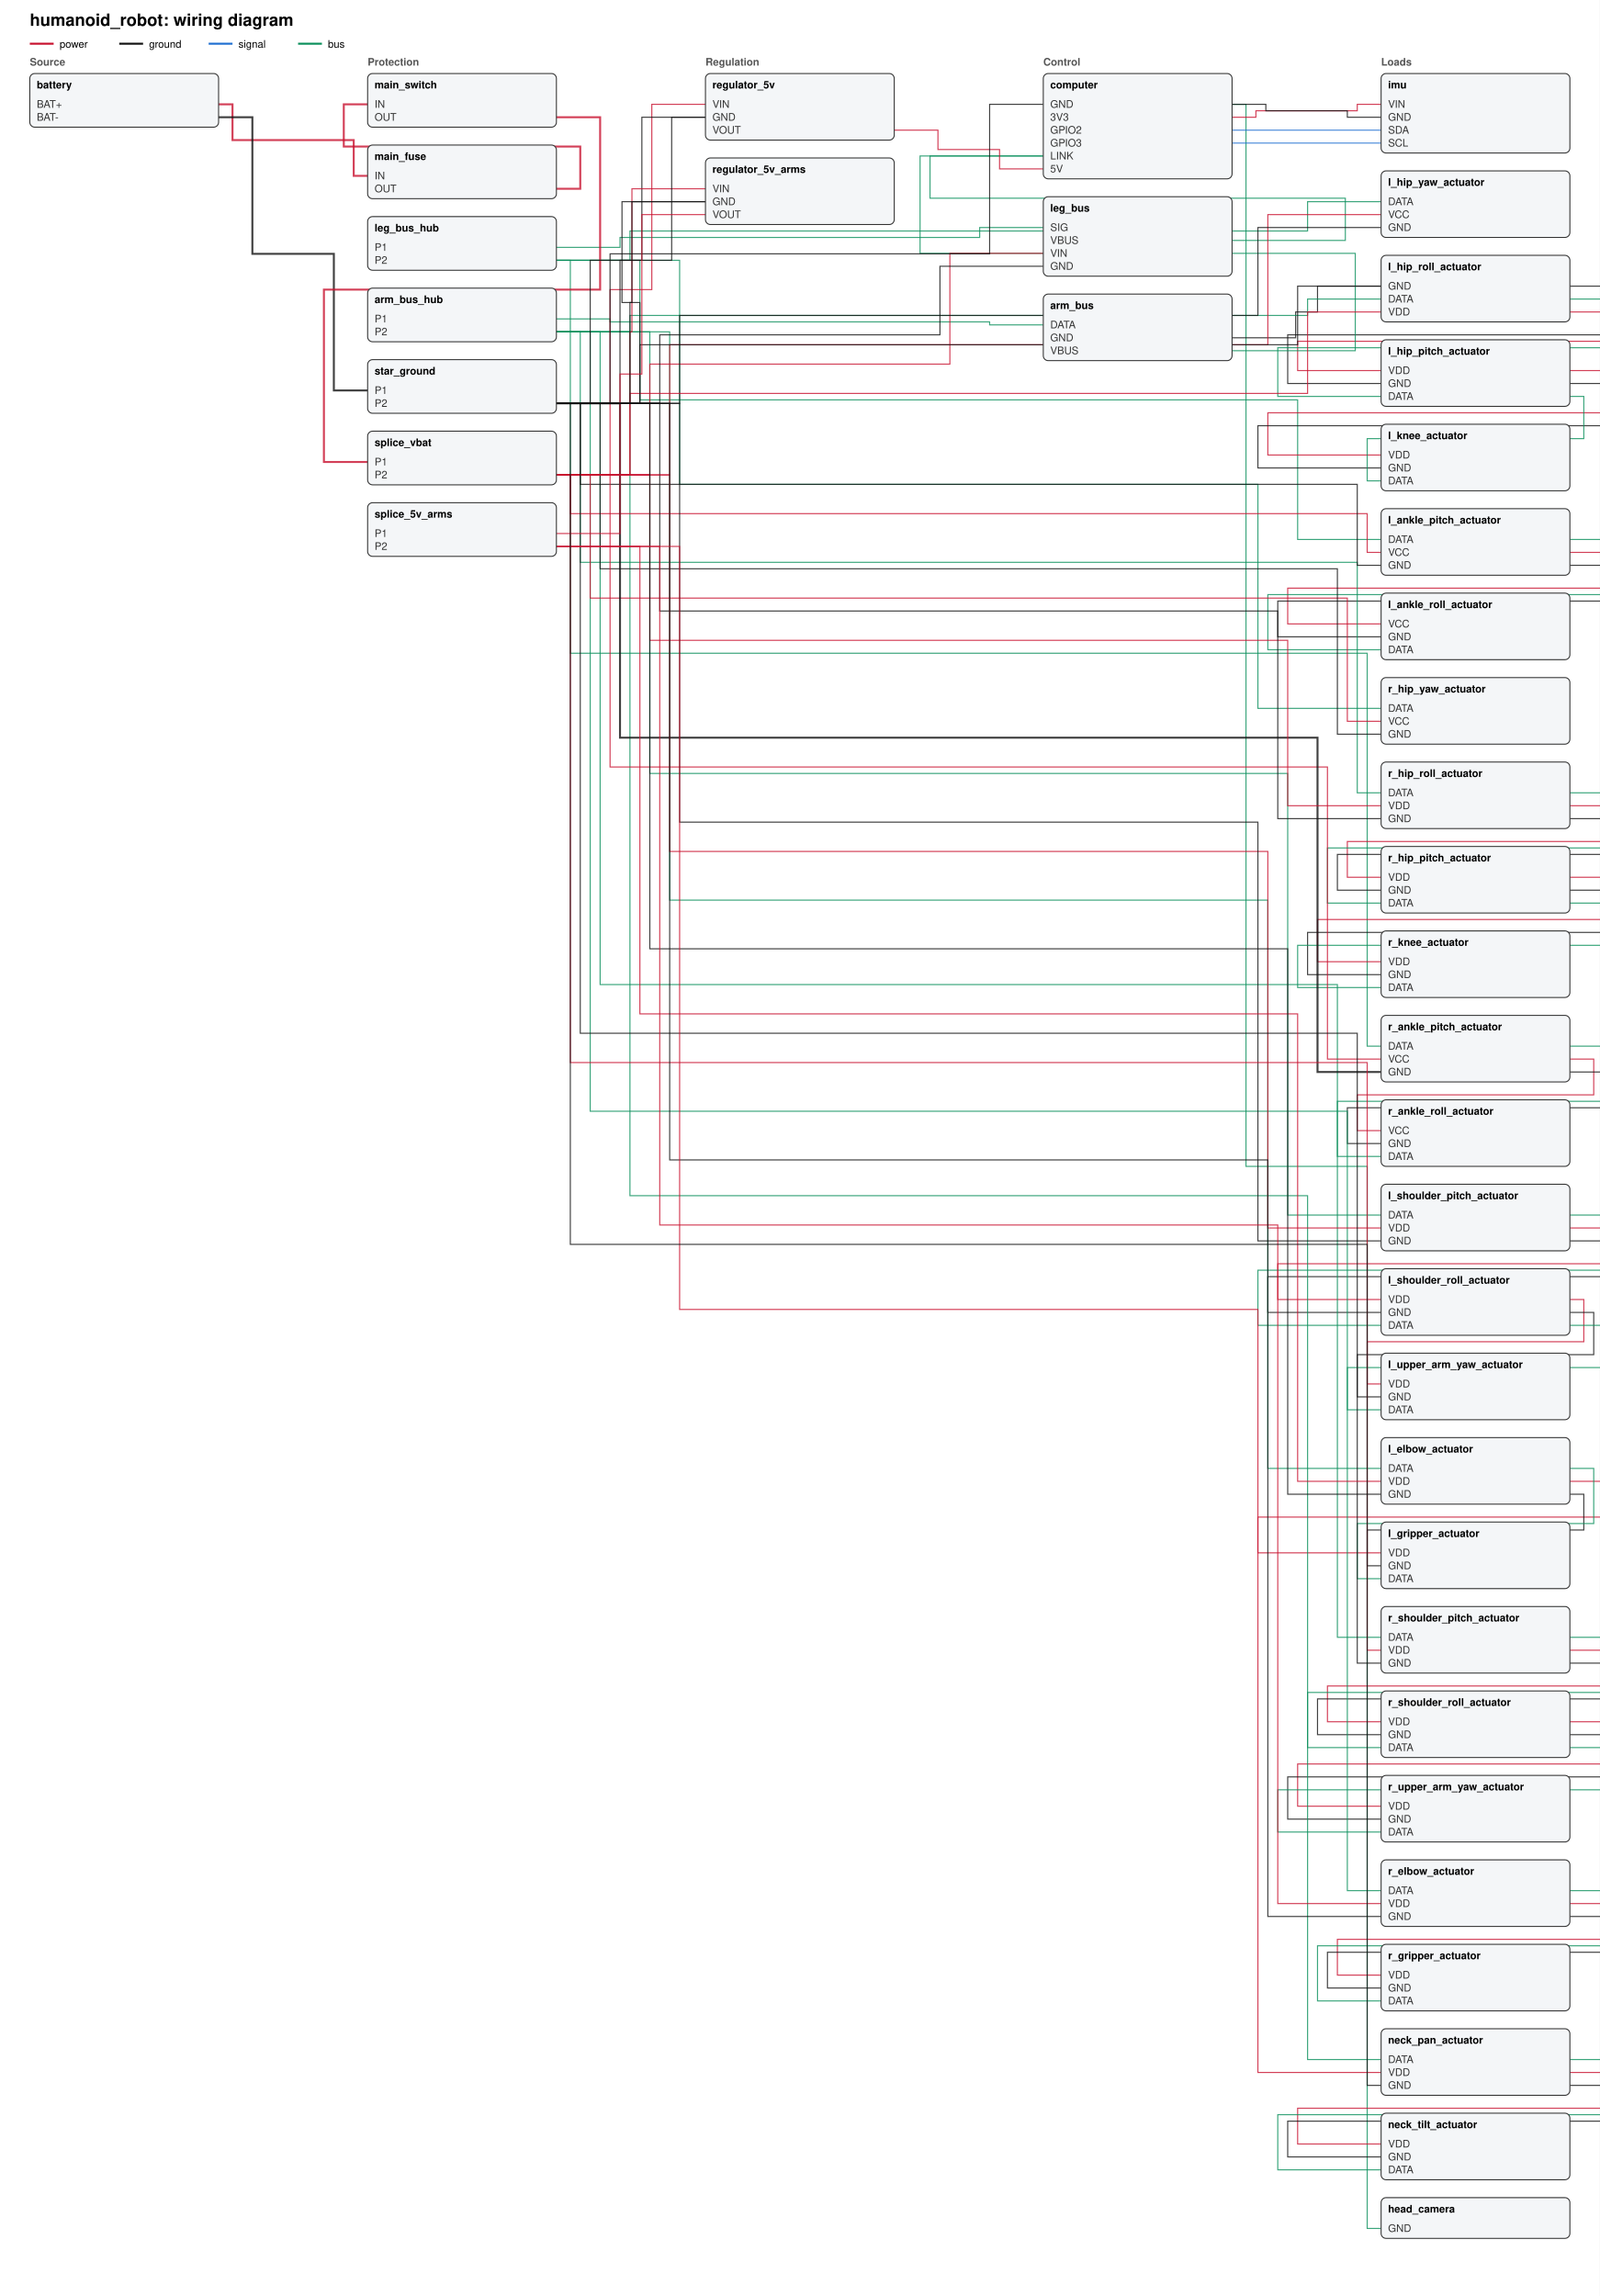
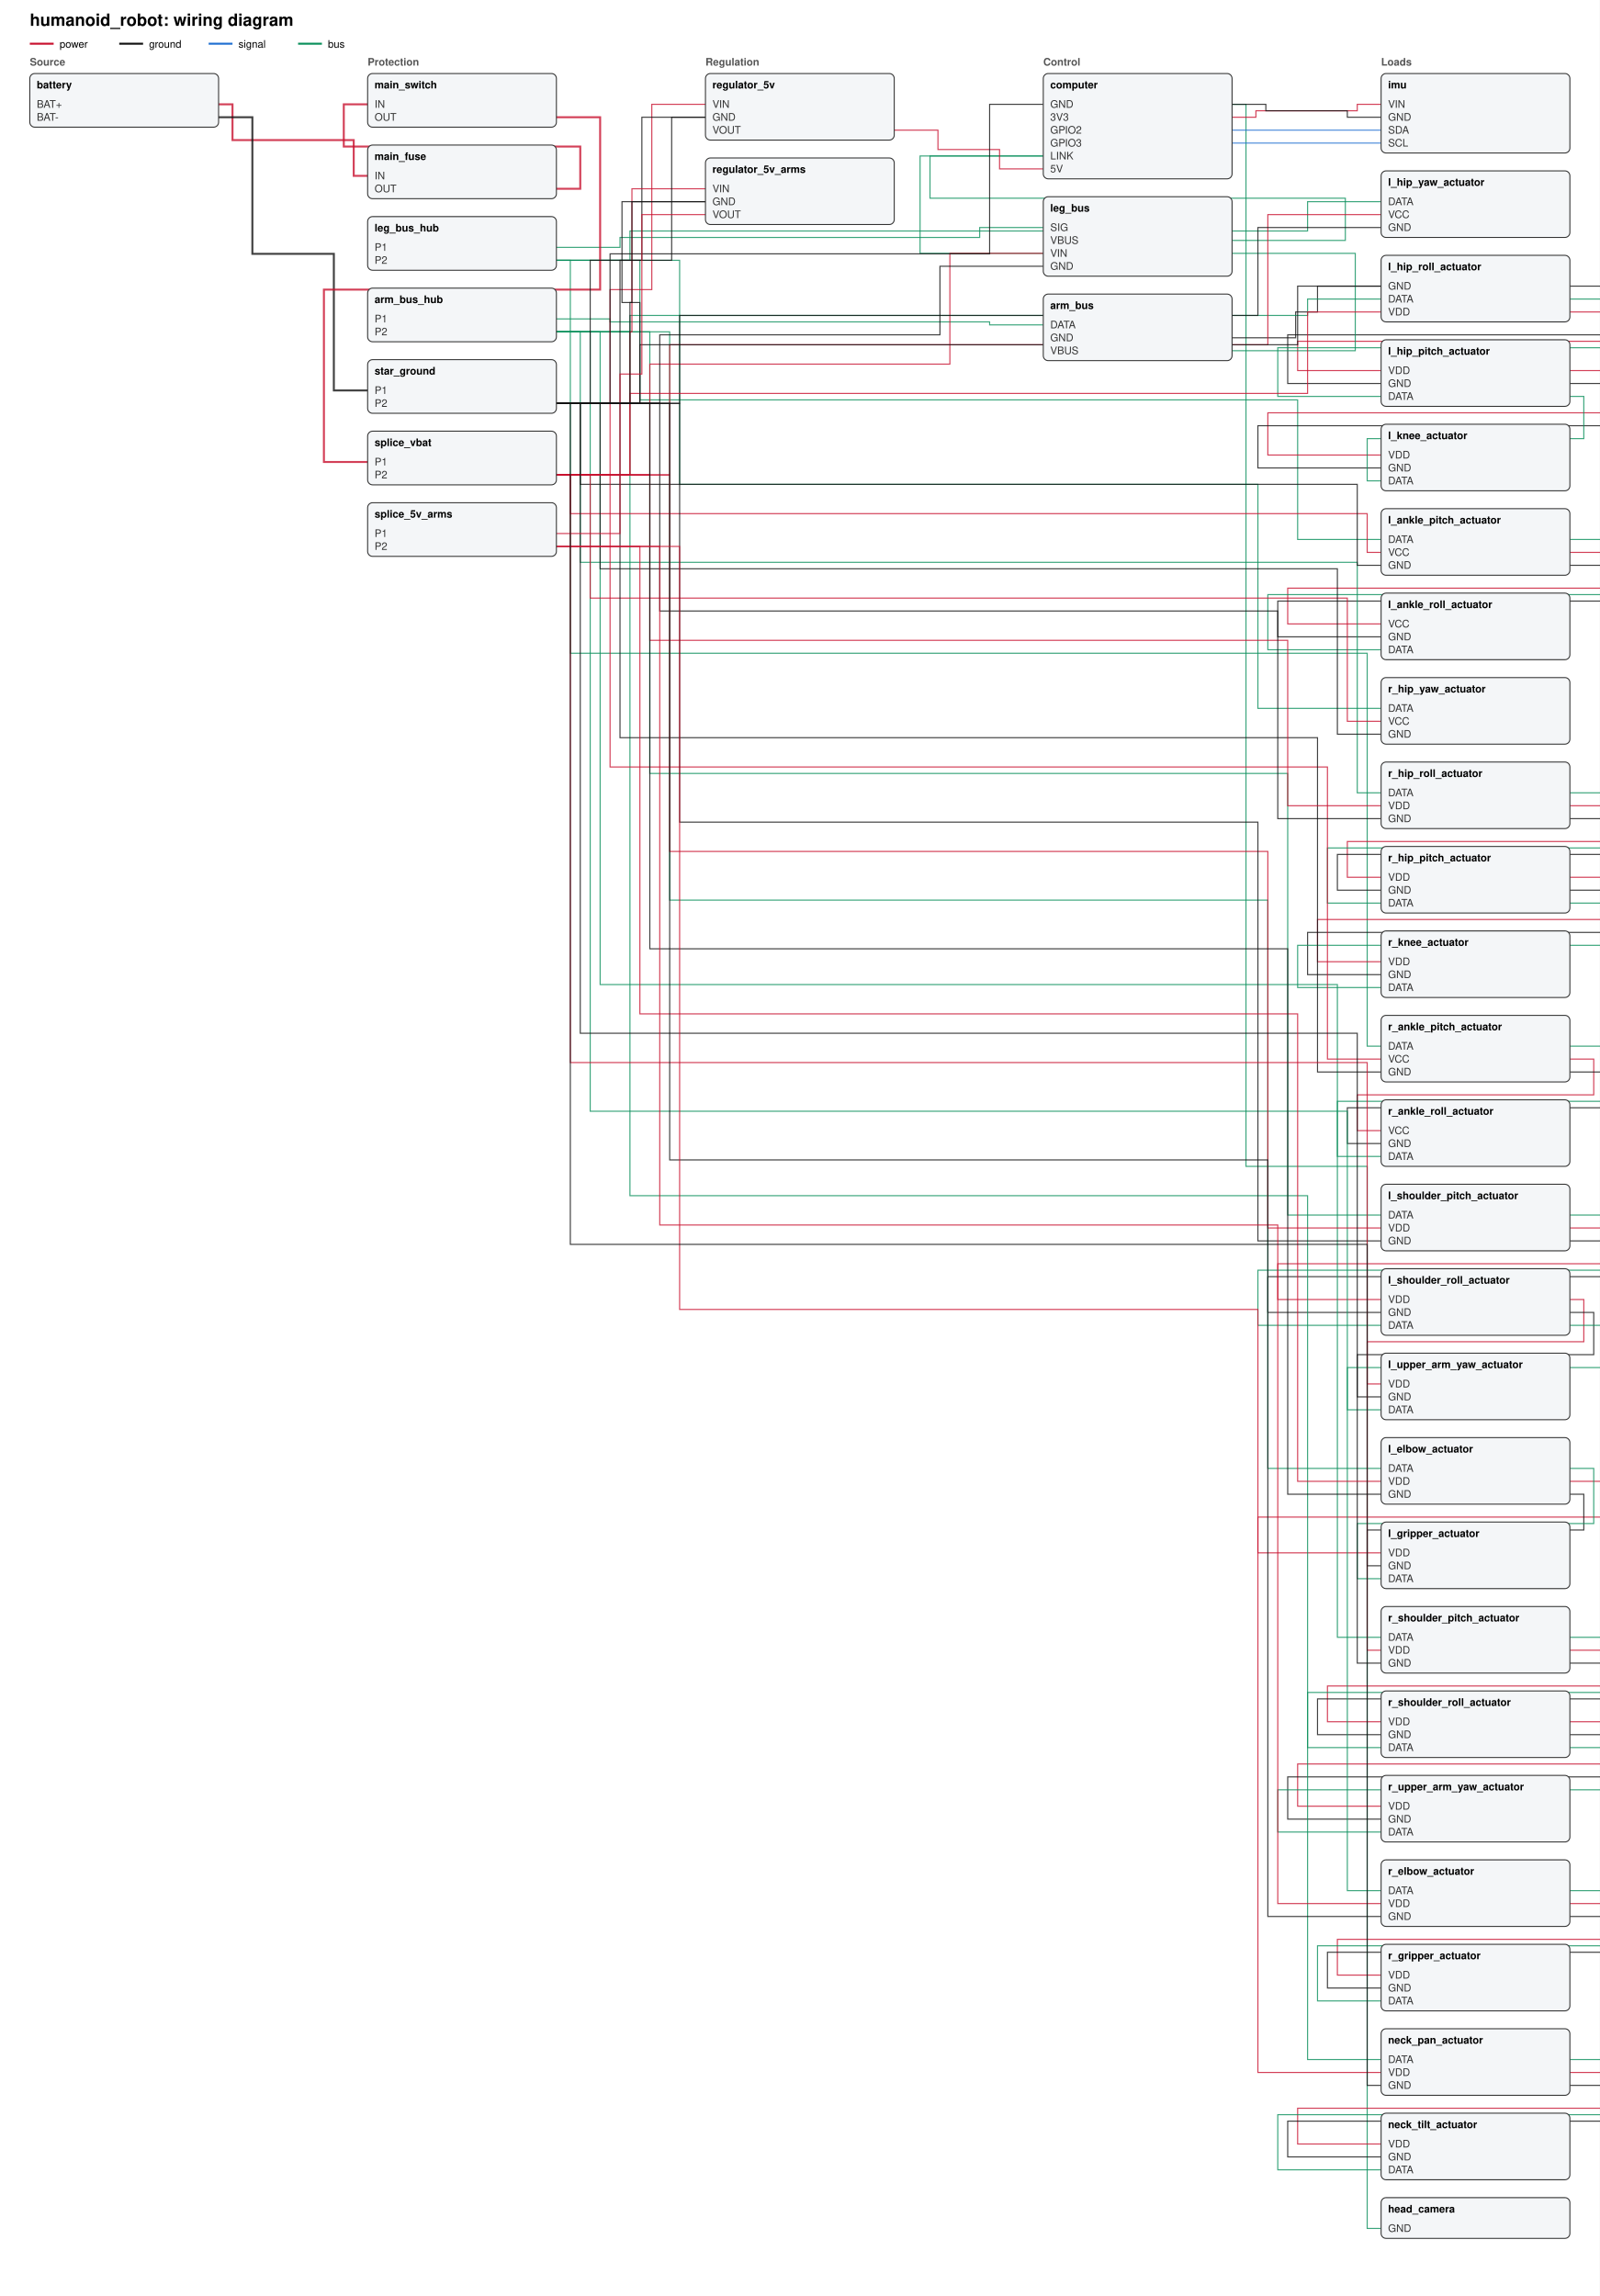
<svg xmlns="http://www.w3.org/2000/svg" viewBox="0 0 1610 2311" width="1610" height="2311" font-family="Helvetica, Arial, sans-serif" font-size="10.5">
  <rect width="100%" height="100%" fill="#ffffff" />
  <text x="30" y="26" font-size="17" font-weight="700">humanoid_robot: wiring diagram</text>
  <line x1="30" y1="44" x2="54" y2="44" stroke="#c8102e" stroke-width="2" />
  <text x="60" y="48">power</text>
  <line x1="120" y1="44" x2="144" y2="44" stroke="#111111" stroke-width="2" />
  <text x="150" y="48">ground</text>
  <line x1="210" y1="44" x2="234" y2="44" stroke="#1f6fd1" stroke-width="2" />
  <text x="240" y="48">signal</text>
  <line x1="300" y1="44" x2="324" y2="44" stroke="#0a8f5b" stroke-width="2" />
  <text x="330" y="48">bus</text>
  <text x="30" y="66" font-weight="700" fill="#555">Source</text>
  <text x="370" y="66" font-weight="700" fill="#555">Protection</text>
  <text x="710" y="66" font-weight="700" fill="#555">Regulation</text>
  <text x="1050" y="66" font-weight="700" fill="#555">Control</text>
  <text x="1390" y="66" font-weight="700" fill="#555">Loads</text>
  <path d="M1390 2243 H1376 V1174 H1254 V105 H1240" fill="none" stroke="#0a8f5b" stroke-width="1.1" opacity="0.8" />
  <path d="M1240 118 H1264 V111.5 H1366 V105 H1390" fill="none" stroke="#c8102e" stroke-width="1.1" opacity="0.8" />
  <path d="M1240 105 H1274 V111.5 H1356 V118 H1390" fill="none" stroke="#111111" stroke-width="1.1" opacity="0.8" />
  <path d="M1240 131 H1284 V131 H1346 V131 H1390" fill="none" stroke="#1f6fd1" stroke-width="1.1" opacity="0.8" />
  <path d="M1240 144 H1294 V144 H1336 V144 H1390" fill="none" stroke="#1f6fd1" stroke-width="1.1" opacity="0.8" />
  <path d="M1050 229 H986 V239 H624 V249 H560" fill="none" stroke="#0a8f5b" stroke-width="1.1" opacity="0.8" />
  <path d="M560 262 H634 V232.5 H1316 V203 H1390" fill="none" stroke="#0a8f5b" stroke-width="1.1" opacity="0.8" />
  <path d="M560 262 H644 V402.5 H1306 V543 H1390" fill="none" stroke="#0a8f5b" stroke-width="1.1" opacity="0.8" />
  <path d="M1580 556 H1674 V592 H1296 V628 H1390" fill="none" stroke="#c8102e" stroke-width="1.1" opacity="0.8" />
  <path d="M1580 569 H1684 V605 H1286 V641 H1390" fill="none" stroke="#111111" stroke-width="1.1" opacity="0.8" />
  <path d="M1580 543 H1694 V598.5 H1276 V654 H1390" fill="none" stroke="#0a8f5b" stroke-width="1.1" opacity="0.8" />
  <path d="M560 262 H684 V487.5 H1266 V713 H1390" fill="none" stroke="#0a8f5b" stroke-width="1.1" opacity="0.8" />
  <path d="M560 262 H574 V657.5 H1376 V1053 H1390" fill="none" stroke="#0a8f5b" stroke-width="1.1" opacity="0.8" />
  <path d="M1580 1066 H1604 V1102 H1366 V1138 H1390" fill="none" stroke="#c8102e" stroke-width="1.1" opacity="0.8" />
  <path d="M1580 1079 H1614 V1115 H1356 V1151 H1390" fill="none" stroke="#111111" stroke-width="1.1" opacity="0.8" />
  <path d="M1580 1053 H1624 V1108.5 H1346 V1164 H1390" fill="none" stroke="#0a8f5b" stroke-width="1.1" opacity="0.8" />
  <path d="M1050 327 H996 V324 H614 V321 H560" fill="none" stroke="#0a8f5b" stroke-width="1.1" opacity="0.8" />
  <path d="M1240 340 H1304 V314 H1326 V288 H1390" fill="none" stroke="#111111" stroke-width="1.1" opacity="0.8" />
  <path d="M560 334 H634 V317.5 H1316 V301 H1390" fill="none" stroke="#0a8f5b" stroke-width="1.1" opacity="0.8" />
  <path d="M1580 314 H1664 V343.5 H1306 V373 H1390" fill="none" stroke="#c8102e" stroke-width="1.1" opacity="0.8" />
  <path d="M1580 288 H1674 V337 H1296 V386 H1390" fill="none" stroke="#111111" stroke-width="1.1" opacity="0.8" />
  <path d="M1580 301 H1684 V350 H1286 V399 H1390" fill="none" stroke="#0a8f5b" stroke-width="1.1" opacity="0.8" />
  <path d="M1580 373 H1694 V415.5 H1276 V458 H1390" fill="none" stroke="#c8102e" stroke-width="1.1" opacity="0.8" />
  <path d="M1580 386 H1704 V428.5 H1266 V471 H1390" fill="none" stroke="#111111" stroke-width="1.1" opacity="0.8" />
  <path d="M1580 399 H1594 V441.5 H1376 V484 H1390" fill="none" stroke="#0a8f5b" stroke-width="1.1" opacity="0.8" />
  <path d="M560 334 H584 V566 H1366 V798 H1390" fill="none" stroke="#0a8f5b" stroke-width="1.1" opacity="0.8" />
  <path d="M1580 811 H1614 V847 H1356 V883 H1390" fill="none" stroke="#c8102e" stroke-width="1.1" opacity="0.8" />
  <path d="M1580 824 H1624 V860 H1346 V896 H1390" fill="none" stroke="#111111" stroke-width="1.1" opacity="0.8" />
  <path d="M1580 798 H1634 V853.5 H1336 V909 H1390" fill="none" stroke="#0a8f5b" stroke-width="1.1" opacity="0.8" />
  <path d="M1580 883 H1644 V925.5 H1326 V968 H1390" fill="none" stroke="#c8102e" stroke-width="1.1" opacity="0.8" />
  <path d="M1580 896 H1654 V938.5 H1316 V981 H1390" fill="none" stroke="#111111" stroke-width="1.1" opacity="0.8" />
  <path d="M1580 909 H1664 V951.5 H1306 V994 H1390" fill="none" stroke="#0a8f5b" stroke-width="1.1" opacity="0.8" />
  <path d="M560 334 H654 V778.5 H1296 V1223 H1390" fill="none" stroke="#0a8f5b" stroke-width="1.1" opacity="0.8" />
  <path d="M1580 1236 H1684 V1272 H1286 V1308 H1390" fill="none" stroke="#c8102e" stroke-width="1.1" opacity="0.8" />
  <path d="M1580 1249 H1694 V1285 H1276 V1321 H1390" fill="none" stroke="#111111" stroke-width="1.1" opacity="0.8" />
  <path d="M1580 1223 H1704 V1278.5 H1266 V1334 H1390" fill="none" stroke="#0a8f5b" stroke-width="1.1" opacity="0.8" />
  <path d="M1580 1308 H1594 V1350.5 H1376 V1393 H1390" fill="none" stroke="#c8102e" stroke-width="1.1" opacity="0.8" />
  <path d="M1580 1321 H1604 V1363.5 H1366 V1406 H1390" fill="none" stroke="#111111" stroke-width="1.1" opacity="0.8" />
  <path d="M1580 1334 H1614 V1376.5 H1356 V1419 H1390" fill="none" stroke="#0a8f5b" stroke-width="1.1" opacity="0.8" />
  <path d="M560 334 H604 V991 H1346 V1648 H1390" fill="none" stroke="#0a8f5b" stroke-width="1.1" opacity="0.8" />
  <path d="M1580 1661 H1634 V1697 H1336 V1733 H1390" fill="none" stroke="#c8102e" stroke-width="1.1" opacity="0.8" />
  <path d="M1580 1674 H1644 V1710 H1326 V1746 H1390" fill="none" stroke="#111111" stroke-width="1.1" opacity="0.8" />
  <path d="M1580 1648 H1654 V1703.5 H1316 V1759 H1390" fill="none" stroke="#0a8f5b" stroke-width="1.1" opacity="0.8" />
  <path d="M1580 1733 H1664 V1775.5 H1306 V1818 H1390" fill="none" stroke="#c8102e" stroke-width="1.1" opacity="0.8" />
  <path d="M1580 1746 H1674 V1788.5 H1296 V1831 H1390" fill="none" stroke="#111111" stroke-width="1.1" opacity="0.8" />
  <path d="M1580 1759 H1684 V1801.5 H1286 V1844 H1390" fill="none" stroke="#0a8f5b" stroke-width="1.1" opacity="0.8" />
  <path d="M560 334 H674 V906 H1276 V1478 H1390" fill="none" stroke="#0a8f5b" stroke-width="1.1" opacity="0.8" />
  <path d="M1580 1491 H1704 V1527 H1266 V1563 H1390" fill="none" stroke="#c8102e" stroke-width="1.1" opacity="0.8" />
  <path d="M1580 1504 H1594 V1540 H1376 V1576 H1390" fill="none" stroke="#111111" stroke-width="1.1" opacity="0.8" />
  <path d="M1580 1478 H1604 V1533.5 H1366 V1589 H1390" fill="none" stroke="#0a8f5b" stroke-width="1.1" opacity="0.8" />
  <path d="M560 334 H594 V1118.5 H1356 V1903 H1390" fill="none" stroke="#0a8f5b" stroke-width="1.1" opacity="0.8" />
  <path d="M1580 1916 H1624 V1952 H1346 V1988 H1390" fill="none" stroke="#c8102e" stroke-width="1.1" opacity="0.8" />
  <path d="M1580 1929 H1634 V1965 H1336 V2001 H1390" fill="none" stroke="#111111" stroke-width="1.1" opacity="0.8" />
  <path d="M1580 1903 H1644 V1958.5 H1326 V2014 H1390" fill="none" stroke="#0a8f5b" stroke-width="1.1" opacity="0.8" />
  <path d="M560 334 H634 V1203.5 H1316 V2073 H1390" fill="none" stroke="#0a8f5b" stroke-width="1.1" opacity="0.8" />
  <path d="M1580 2086 H1664 V2122 H1306 V2158 H1390" fill="none" stroke="#c8102e" stroke-width="1.1" opacity="0.8" />
  <path d="M1580 2099 H1674 V2135 H1296 V2171 H1390" fill="none" stroke="#111111" stroke-width="1.1" opacity="0.8" />
  <path d="M1580 2073 H1684 V2128.5 H1286 V2184 H1390" fill="none" stroke="#0a8f5b" stroke-width="1.1" opacity="0.8" />
  <path d="M1240 242 H1354 V199.5 H936 V157 H1050" fill="none" stroke="#0a8f5b" stroke-width="1.1" opacity="0.8" />
  <path d="M1240 353 H1364 V255 H926 V157 H1050" fill="none" stroke="#0a8f5b" stroke-width="1.1" opacity="0.8" />
  <path d="M220 105 H234 V141 H356 V177 H370" fill="none" stroke="#c8102e" stroke-width="2" opacity="0.8" />
  <path d="M560 190 H584 V147.5 H346 V105 H370" fill="none" stroke="#c8102e" stroke-width="2" opacity="0.8" />
  <path d="M220 118 H254 V255.5 H336 V393 H370" fill="none" stroke="#111111" stroke-width="2" opacity="0.8" />
  <path d="M560 118 H604 V291.5 H326 V465 H370" fill="none" stroke="#c8102e" stroke-width="2" opacity="0.8" />
  <path d="M560 478 H614 V291.5 H656 V105 H710" fill="none" stroke="#c8102e" stroke-width="1.1" opacity="0.8" />
  <path d="M560 406 H624 V262 H646 V118 H710" fill="none" stroke="#111111" stroke-width="1.1" opacity="0.8" />
  <path d="M560 478 H634 V334 H636 V190 H710" fill="none" stroke="#c8102e" stroke-width="1.1" opacity="0.8" />
  <path d="M560 406 H644 V304.5 H626 V203 H710" fill="none" stroke="#111111" stroke-width="1.1" opacity="0.8" />
  <path d="M560 478 H654 V366.5 H956 V255 H1050" fill="none" stroke="#c8102e" stroke-width="1.1" opacity="0.8" />
  <path d="M560 406 H664 V337 H946 V268 H1050" fill="none" stroke="#111111" stroke-width="1.1" opacity="0.8" />
  <path d="M560 478 H674 V347 H1276 V216 H1390" fill="none" stroke="#c8102e" stroke-width="1.1" opacity="0.8" />
  <path d="M560 406 H684 V317.5 H1266 V229 H1390" fill="none" stroke="#111111" stroke-width="1.1" opacity="0.8" />
  <path d="M560 478 H574 V517 H1376 V556 H1390" fill="none" stroke="#c8102e" stroke-width="1.1" opacity="0.8" />
  <path d="M560 406 H584 V487.5 H1366 V569 H1390" fill="none" stroke="#111111" stroke-width="1.1" opacity="0.8" />
  <path d="M560 478 H594 V602 H1356 V726 H1390" fill="none" stroke="#c8102e" stroke-width="1.1" opacity="0.8" />
  <path d="M560 406 H604 V572.5 H1346 V739 H1390" fill="none" stroke="#111111" stroke-width="1.1" opacity="0.8" />
  <path d="M560 478 H614 V772 H1336 V1066 H1390" fill="none" stroke="#c8102e" stroke-width="1.1" opacity="0.8" />
-   <path d="M560 406 H624 V742.5 H1326 V1079 H1390" fill="none" stroke="#111111" stroke-width="2" opacity="0.8" />
+   <path d="M560 406 H624 V742.5 H1326 V1079 H1390" fill="none" stroke="#111111" stroke-width="1.1" opacity="0.8" />
  <path d="M560 478 H634 V396 H1316 V314 H1390" fill="none" stroke="#c8102e" stroke-width="1.1" opacity="0.8" />
  <path d="M560 406 H644 V347 H1306 V288 H1390" fill="none" stroke="#111111" stroke-width="1.1" opacity="0.8" />
  <path d="M560 478 H654 V644.5 H1296 V811 H1390" fill="none" stroke="#c8102e" stroke-width="1.1" opacity="0.8" />
  <path d="M560 406 H664 V615 H1286 V824 H1390" fill="none" stroke="#111111" stroke-width="1.1" opacity="0.8" />
  <path d="M560 478 H674 V857 H1276 V1236 H1390" fill="none" stroke="#c8102e" stroke-width="1.1" opacity="0.8" />
  <path d="M560 406 H684 V827.5 H1266 V1249 H1390" fill="none" stroke="#111111" stroke-width="1.1" opacity="0.8" />
  <path d="M560 478 H574 V1069.5 H1376 V1661 H1390" fill="none" stroke="#c8102e" stroke-width="1.1" opacity="0.8" />
  <path d="M560 406 H584 V1040 H1366 V1674 H1390" fill="none" stroke="#111111" stroke-width="1.1" opacity="0.8" />
  <path d="M710 118 H676 V262 H594 V406 H560" fill="none" stroke="#111111" stroke-width="1.1" opacity="0.8" />
  <path d="M900 131 H944 V150.5 H1006 V170 H1050" fill="none" stroke="#c8102e" stroke-width="1.1" opacity="0.8" />
  <path d="M560 406 H614 V255.5 H996 V105 H1050" fill="none" stroke="#111111" stroke-width="1.1" opacity="0.8" />
  <path d="M710 216 H646 V376.5 H624 V537 H560" fill="none" stroke="#c8102e" stroke-width="1.1" opacity="0.8" />
  <path d="M710 203 H636 V304.5 H634 V406 H560" fill="none" stroke="#111111" stroke-width="1.1" opacity="0.8" />
  <path d="M560 550 H644 V1020.5 H1306 V1491 H1390" fill="none" stroke="#c8102e" stroke-width="1.1" opacity="0.8" />
  <path d="M560 406 H654 V955 H1296 V1504 H1390" fill="none" stroke="#111111" stroke-width="1.1" opacity="0.8" />
  <path d="M560 550 H664 V1233 H1286 V1916 H1390" fill="none" stroke="#c8102e" stroke-width="1.1" opacity="0.8" />
  <path d="M560 406 H674 V1167.5 H1276 V1929 H1390" fill="none" stroke="#111111" stroke-width="1.1" opacity="0.8" />
  <path d="M560 550 H684 V1318 H1266 V2086 H1390" fill="none" stroke="#c8102e" stroke-width="1.1" opacity="0.8" />
  <path d="M560 406 H574 V1252.5 H1376 V2099 H1390" fill="none" stroke="#111111" stroke-width="1.1" opacity="0.8" />
  <rect x="30" y="74" width="190" height="54" rx="5" fill="#f4f6f8" stroke="#333" />
  <text x="37" y="89" font-weight="700">battery</text>
  <text x="37" y="108.5" fill="#333">BAT+</text>
  <text x="37" y="121.5" fill="#333">BAT-</text>
  <rect x="1050" y="74" width="190" height="106" rx="5" fill="#f4f6f8" stroke="#333" />
  <text x="1057" y="89" font-weight="700">computer</text>
  <text x="1057" y="108.5" fill="#333">GND</text>
  <text x="1057" y="121.5" fill="#333">3V3</text>
  <text x="1057" y="134.5" fill="#333">GPIO2</text>
  <text x="1057" y="147.5" fill="#333">GPIO3</text>
  <text x="1057" y="160.5" fill="#333">LINK</text>
  <text x="1057" y="173.5" fill="#333">5V</text>
  <rect x="1050" y="198" width="190" height="80" rx="5" fill="#f4f6f8" stroke="#333" />
  <text x="1057" y="213" font-weight="700">leg_bus</text>
  <text x="1057" y="232.5" fill="#333">SIG</text>
  <text x="1057" y="245.5" fill="#333">VBUS</text>
  <text x="1057" y="258.5" fill="#333">VIN</text>
  <text x="1057" y="271.5" fill="#333">GND</text>
  <rect x="1050" y="296" width="190" height="67" rx="5" fill="#f4f6f8" stroke="#333" />
  <text x="1057" y="311" font-weight="700">arm_bus</text>
  <text x="1057" y="330.5" fill="#333">DATA</text>
  <text x="1057" y="343.5" fill="#333">GND</text>
  <text x="1057" y="356.5" fill="#333">VBUS</text>
  <rect x="710" y="74" width="190" height="67" rx="5" fill="#f4f6f8" stroke="#333" />
  <text x="717" y="89" font-weight="700">regulator_5v</text>
  <text x="717" y="108.5" fill="#333">VIN</text>
  <text x="717" y="121.5" fill="#333">GND</text>
  <text x="717" y="134.5" fill="#333">VOUT</text>
  <rect x="710" y="159" width="190" height="67" rx="5" fill="#f4f6f8" stroke="#333" />
  <text x="717" y="174" font-weight="700">regulator_5v_arms</text>
  <text x="717" y="193.5" fill="#333">VIN</text>
  <text x="717" y="206.5" fill="#333">GND</text>
  <text x="717" y="219.5" fill="#333">VOUT</text>
  <rect x="1390" y="74" width="190" height="80" rx="5" fill="#f4f6f8" stroke="#333" />
  <text x="1397" y="89" font-weight="700">imu</text>
  <text x="1397" y="108.5" fill="#333">VIN</text>
  <text x="1397" y="121.5" fill="#333">GND</text>
  <text x="1397" y="134.5" fill="#333">SDA</text>
  <text x="1397" y="147.5" fill="#333">SCL</text>
  <rect x="1390" y="172" width="190" height="67" rx="5" fill="#f4f6f8" stroke="#333" />
  <text x="1397" y="187" font-weight="700">l_hip_yaw_actuator</text>
  <text x="1397" y="206.5" fill="#333">DATA</text>
  <text x="1397" y="219.5" fill="#333">VCC</text>
  <text x="1397" y="232.5" fill="#333">GND</text>
  <rect x="1390" y="257" width="190" height="67" rx="5" fill="#f4f6f8" stroke="#333" />
  <text x="1397" y="272" font-weight="700">l_hip_roll_actuator</text>
  <text x="1397" y="291.5" fill="#333">GND</text>
  <text x="1397" y="304.5" fill="#333">DATA</text>
  <text x="1397" y="317.5" fill="#333">VDD</text>
  <rect x="1390" y="342" width="190" height="67" rx="5" fill="#f4f6f8" stroke="#333" />
  <text x="1397" y="357" font-weight="700">l_hip_pitch_actuator</text>
  <text x="1397" y="376.5" fill="#333">VDD</text>
  <text x="1397" y="389.5" fill="#333">GND</text>
  <text x="1397" y="402.5" fill="#333">DATA</text>
  <rect x="1390" y="427" width="190" height="67" rx="5" fill="#f4f6f8" stroke="#333" />
  <text x="1397" y="442" font-weight="700">l_knee_actuator</text>
  <text x="1397" y="461.5" fill="#333">VDD</text>
  <text x="1397" y="474.5" fill="#333">GND</text>
  <text x="1397" y="487.5" fill="#333">DATA</text>
  <rect x="1390" y="512" width="190" height="67" rx="5" fill="#f4f6f8" stroke="#333" />
  <text x="1397" y="527" font-weight="700">l_ankle_pitch_actuator</text>
  <text x="1397" y="546.5" fill="#333">DATA</text>
  <text x="1397" y="559.5" fill="#333">VCC</text>
  <text x="1397" y="572.5" fill="#333">GND</text>
  <rect x="1390" y="597" width="190" height="67" rx="5" fill="#f4f6f8" stroke="#333" />
  <text x="1397" y="612" font-weight="700">l_ankle_roll_actuator</text>
  <text x="1397" y="631.5" fill="#333">VCC</text>
  <text x="1397" y="644.5" fill="#333">GND</text>
  <text x="1397" y="657.5" fill="#333">DATA</text>
  <rect x="1390" y="682" width="190" height="67" rx="5" fill="#f4f6f8" stroke="#333" />
  <text x="1397" y="697" font-weight="700">r_hip_yaw_actuator</text>
  <text x="1397" y="716.5" fill="#333">DATA</text>
  <text x="1397" y="729.5" fill="#333">VCC</text>
  <text x="1397" y="742.5" fill="#333">GND</text>
  <rect x="1390" y="767" width="190" height="67" rx="5" fill="#f4f6f8" stroke="#333" />
  <text x="1397" y="782" font-weight="700">r_hip_roll_actuator</text>
  <text x="1397" y="801.5" fill="#333">DATA</text>
  <text x="1397" y="814.5" fill="#333">VDD</text>
  <text x="1397" y="827.5" fill="#333">GND</text>
  <rect x="1390" y="852" width="190" height="67" rx="5" fill="#f4f6f8" stroke="#333" />
  <text x="1397" y="867" font-weight="700">r_hip_pitch_actuator</text>
  <text x="1397" y="886.5" fill="#333">VDD</text>
  <text x="1397" y="899.5" fill="#333">GND</text>
  <text x="1397" y="912.5" fill="#333">DATA</text>
  <rect x="1390" y="937" width="190" height="67" rx="5" fill="#f4f6f8" stroke="#333" />
  <text x="1397" y="952" font-weight="700">r_knee_actuator</text>
  <text x="1397" y="971.5" fill="#333">VDD</text>
  <text x="1397" y="984.5" fill="#333">GND</text>
  <text x="1397" y="997.5" fill="#333">DATA</text>
  <rect x="1390" y="1022" width="190" height="67" rx="5" fill="#f4f6f8" stroke="#333" />
  <text x="1397" y="1037" font-weight="700">r_ankle_pitch_actuator</text>
  <text x="1397" y="1056.5" fill="#333">DATA</text>
  <text x="1397" y="1069.5" fill="#333">VCC</text>
  <text x="1397" y="1082.5" fill="#333">GND</text>
  <rect x="1390" y="1107" width="190" height="67" rx="5" fill="#f4f6f8" stroke="#333" />
  <text x="1397" y="1122" font-weight="700">r_ankle_roll_actuator</text>
  <text x="1397" y="1141.5" fill="#333">VCC</text>
  <text x="1397" y="1154.5" fill="#333">GND</text>
  <text x="1397" y="1167.5" fill="#333">DATA</text>
  <rect x="1390" y="1192" width="190" height="67" rx="5" fill="#f4f6f8" stroke="#333" />
  <text x="1397" y="1207" font-weight="700">l_shoulder_pitch_actuator</text>
  <text x="1397" y="1226.5" fill="#333">DATA</text>
  <text x="1397" y="1239.5" fill="#333">VDD</text>
  <text x="1397" y="1252.5" fill="#333">GND</text>
  <rect x="1390" y="1277" width="190" height="67" rx="5" fill="#f4f6f8" stroke="#333" />
  <text x="1397" y="1292" font-weight="700">l_shoulder_roll_actuator</text>
  <text x="1397" y="1311.5" fill="#333">VDD</text>
  <text x="1397" y="1324.5" fill="#333">GND</text>
  <text x="1397" y="1337.5" fill="#333">DATA</text>
  <rect x="1390" y="1362" width="190" height="67" rx="5" fill="#f4f6f8" stroke="#333" />
  <text x="1397" y="1377" font-weight="700">l_upper_arm_yaw_actuator</text>
  <text x="1397" y="1396.5" fill="#333">VDD</text>
  <text x="1397" y="1409.5" fill="#333">GND</text>
  <text x="1397" y="1422.5" fill="#333">DATA</text>
  <rect x="1390" y="1447" width="190" height="67" rx="5" fill="#f4f6f8" stroke="#333" />
  <text x="1397" y="1462" font-weight="700">l_elbow_actuator</text>
  <text x="1397" y="1481.5" fill="#333">DATA</text>
  <text x="1397" y="1494.5" fill="#333">VDD</text>
  <text x="1397" y="1507.5" fill="#333">GND</text>
  <rect x="1390" y="1532" width="190" height="67" rx="5" fill="#f4f6f8" stroke="#333" />
  <text x="1397" y="1547" font-weight="700">l_gripper_actuator</text>
  <text x="1397" y="1566.5" fill="#333">VDD</text>
  <text x="1397" y="1579.5" fill="#333">GND</text>
  <text x="1397" y="1592.5" fill="#333">DATA</text>
  <rect x="1390" y="1617" width="190" height="67" rx="5" fill="#f4f6f8" stroke="#333" />
  <text x="1397" y="1632" font-weight="700">r_shoulder_pitch_actuator</text>
  <text x="1397" y="1651.5" fill="#333">DATA</text>
  <text x="1397" y="1664.5" fill="#333">VDD</text>
  <text x="1397" y="1677.5" fill="#333">GND</text>
  <rect x="1390" y="1702" width="190" height="67" rx="5" fill="#f4f6f8" stroke="#333" />
  <text x="1397" y="1717" font-weight="700">r_shoulder_roll_actuator</text>
  <text x="1397" y="1736.5" fill="#333">VDD</text>
  <text x="1397" y="1749.5" fill="#333">GND</text>
  <text x="1397" y="1762.5" fill="#333">DATA</text>
  <rect x="1390" y="1787" width="190" height="67" rx="5" fill="#f4f6f8" stroke="#333" />
  <text x="1397" y="1802" font-weight="700">r_upper_arm_yaw_actuator</text>
  <text x="1397" y="1821.5" fill="#333">VDD</text>
  <text x="1397" y="1834.5" fill="#333">GND</text>
  <text x="1397" y="1847.5" fill="#333">DATA</text>
  <rect x="1390" y="1872" width="190" height="67" rx="5" fill="#f4f6f8" stroke="#333" />
  <text x="1397" y="1887" font-weight="700">r_elbow_actuator</text>
  <text x="1397" y="1906.5" fill="#333">DATA</text>
  <text x="1397" y="1919.5" fill="#333">VDD</text>
  <text x="1397" y="1932.5" fill="#333">GND</text>
  <rect x="1390" y="1957" width="190" height="67" rx="5" fill="#f4f6f8" stroke="#333" />
  <text x="1397" y="1972" font-weight="700">r_gripper_actuator</text>
  <text x="1397" y="1991.5" fill="#333">VDD</text>
  <text x="1397" y="2004.5" fill="#333">GND</text>
  <text x="1397" y="2017.5" fill="#333">DATA</text>
  <rect x="1390" y="2042" width="190" height="67" rx="5" fill="#f4f6f8" stroke="#333" />
  <text x="1397" y="2057" font-weight="700">neck_pan_actuator</text>
  <text x="1397" y="2076.5" fill="#333">DATA</text>
  <text x="1397" y="2089.5" fill="#333">VDD</text>
  <text x="1397" y="2102.5" fill="#333">GND</text>
  <rect x="1390" y="2127" width="190" height="67" rx="5" fill="#f4f6f8" stroke="#333" />
  <text x="1397" y="2142" font-weight="700">neck_tilt_actuator</text>
  <text x="1397" y="2161.5" fill="#333">VDD</text>
  <text x="1397" y="2174.5" fill="#333">GND</text>
  <text x="1397" y="2187.5" fill="#333">DATA</text>
  <rect x="1390" y="2212" width="190" height="41" rx="5" fill="#f4f6f8" stroke="#333" />
  <text x="1397" y="2227" font-weight="700">head_camera</text>
  <text x="1397" y="2246.5" fill="#333">GND</text>
  <rect x="370" y="74" width="190" height="54" rx="5" fill="#f4f6f8" stroke="#333" />
  <text x="377" y="89" font-weight="700">main_switch</text>
  <text x="377" y="108.5" fill="#333">IN</text>
  <text x="377" y="121.5" fill="#333">OUT</text>
  <rect x="370" y="146" width="190" height="54" rx="5" fill="#f4f6f8" stroke="#333" />
  <text x="377" y="161" font-weight="700">main_fuse</text>
  <text x="377" y="180.5" fill="#333">IN</text>
  <text x="377" y="193.5" fill="#333">OUT</text>
  <rect x="370" y="218" width="190" height="54" rx="5" fill="#f4f6f8" stroke="#333" />
  <text x="377" y="233" font-weight="700">leg_bus_hub</text>
  <text x="377" y="252.5" fill="#333">P1</text>
  <text x="377" y="265.5" fill="#333">P2</text>
  <rect x="370" y="290" width="190" height="54" rx="5" fill="#f4f6f8" stroke="#333" />
  <text x="377" y="305" font-weight="700">arm_bus_hub</text>
  <text x="377" y="324.5" fill="#333">P1</text>
  <text x="377" y="337.5" fill="#333">P2</text>
  <rect x="370" y="362" width="190" height="54" rx="5" fill="#f4f6f8" stroke="#333" />
  <text x="377" y="377" font-weight="700">star_ground</text>
  <text x="377" y="396.5" fill="#333">P1</text>
  <text x="377" y="409.5" fill="#333">P2</text>
  <rect x="370" y="434" width="190" height="54" rx="5" fill="#f4f6f8" stroke="#333" />
  <text x="377" y="449" font-weight="700">splice_vbat</text>
  <text x="377" y="468.5" fill="#333">P1</text>
  <text x="377" y="481.5" fill="#333">P2</text>
  <rect x="370" y="506" width="190" height="54" rx="5" fill="#f4f6f8" stroke="#333" />
  <text x="377" y="521" font-weight="700">splice_5v_arms</text>
  <text x="377" y="540.5" fill="#333">P1</text>
  <text x="377" y="553.5" fill="#333">P2</text>
</svg>
